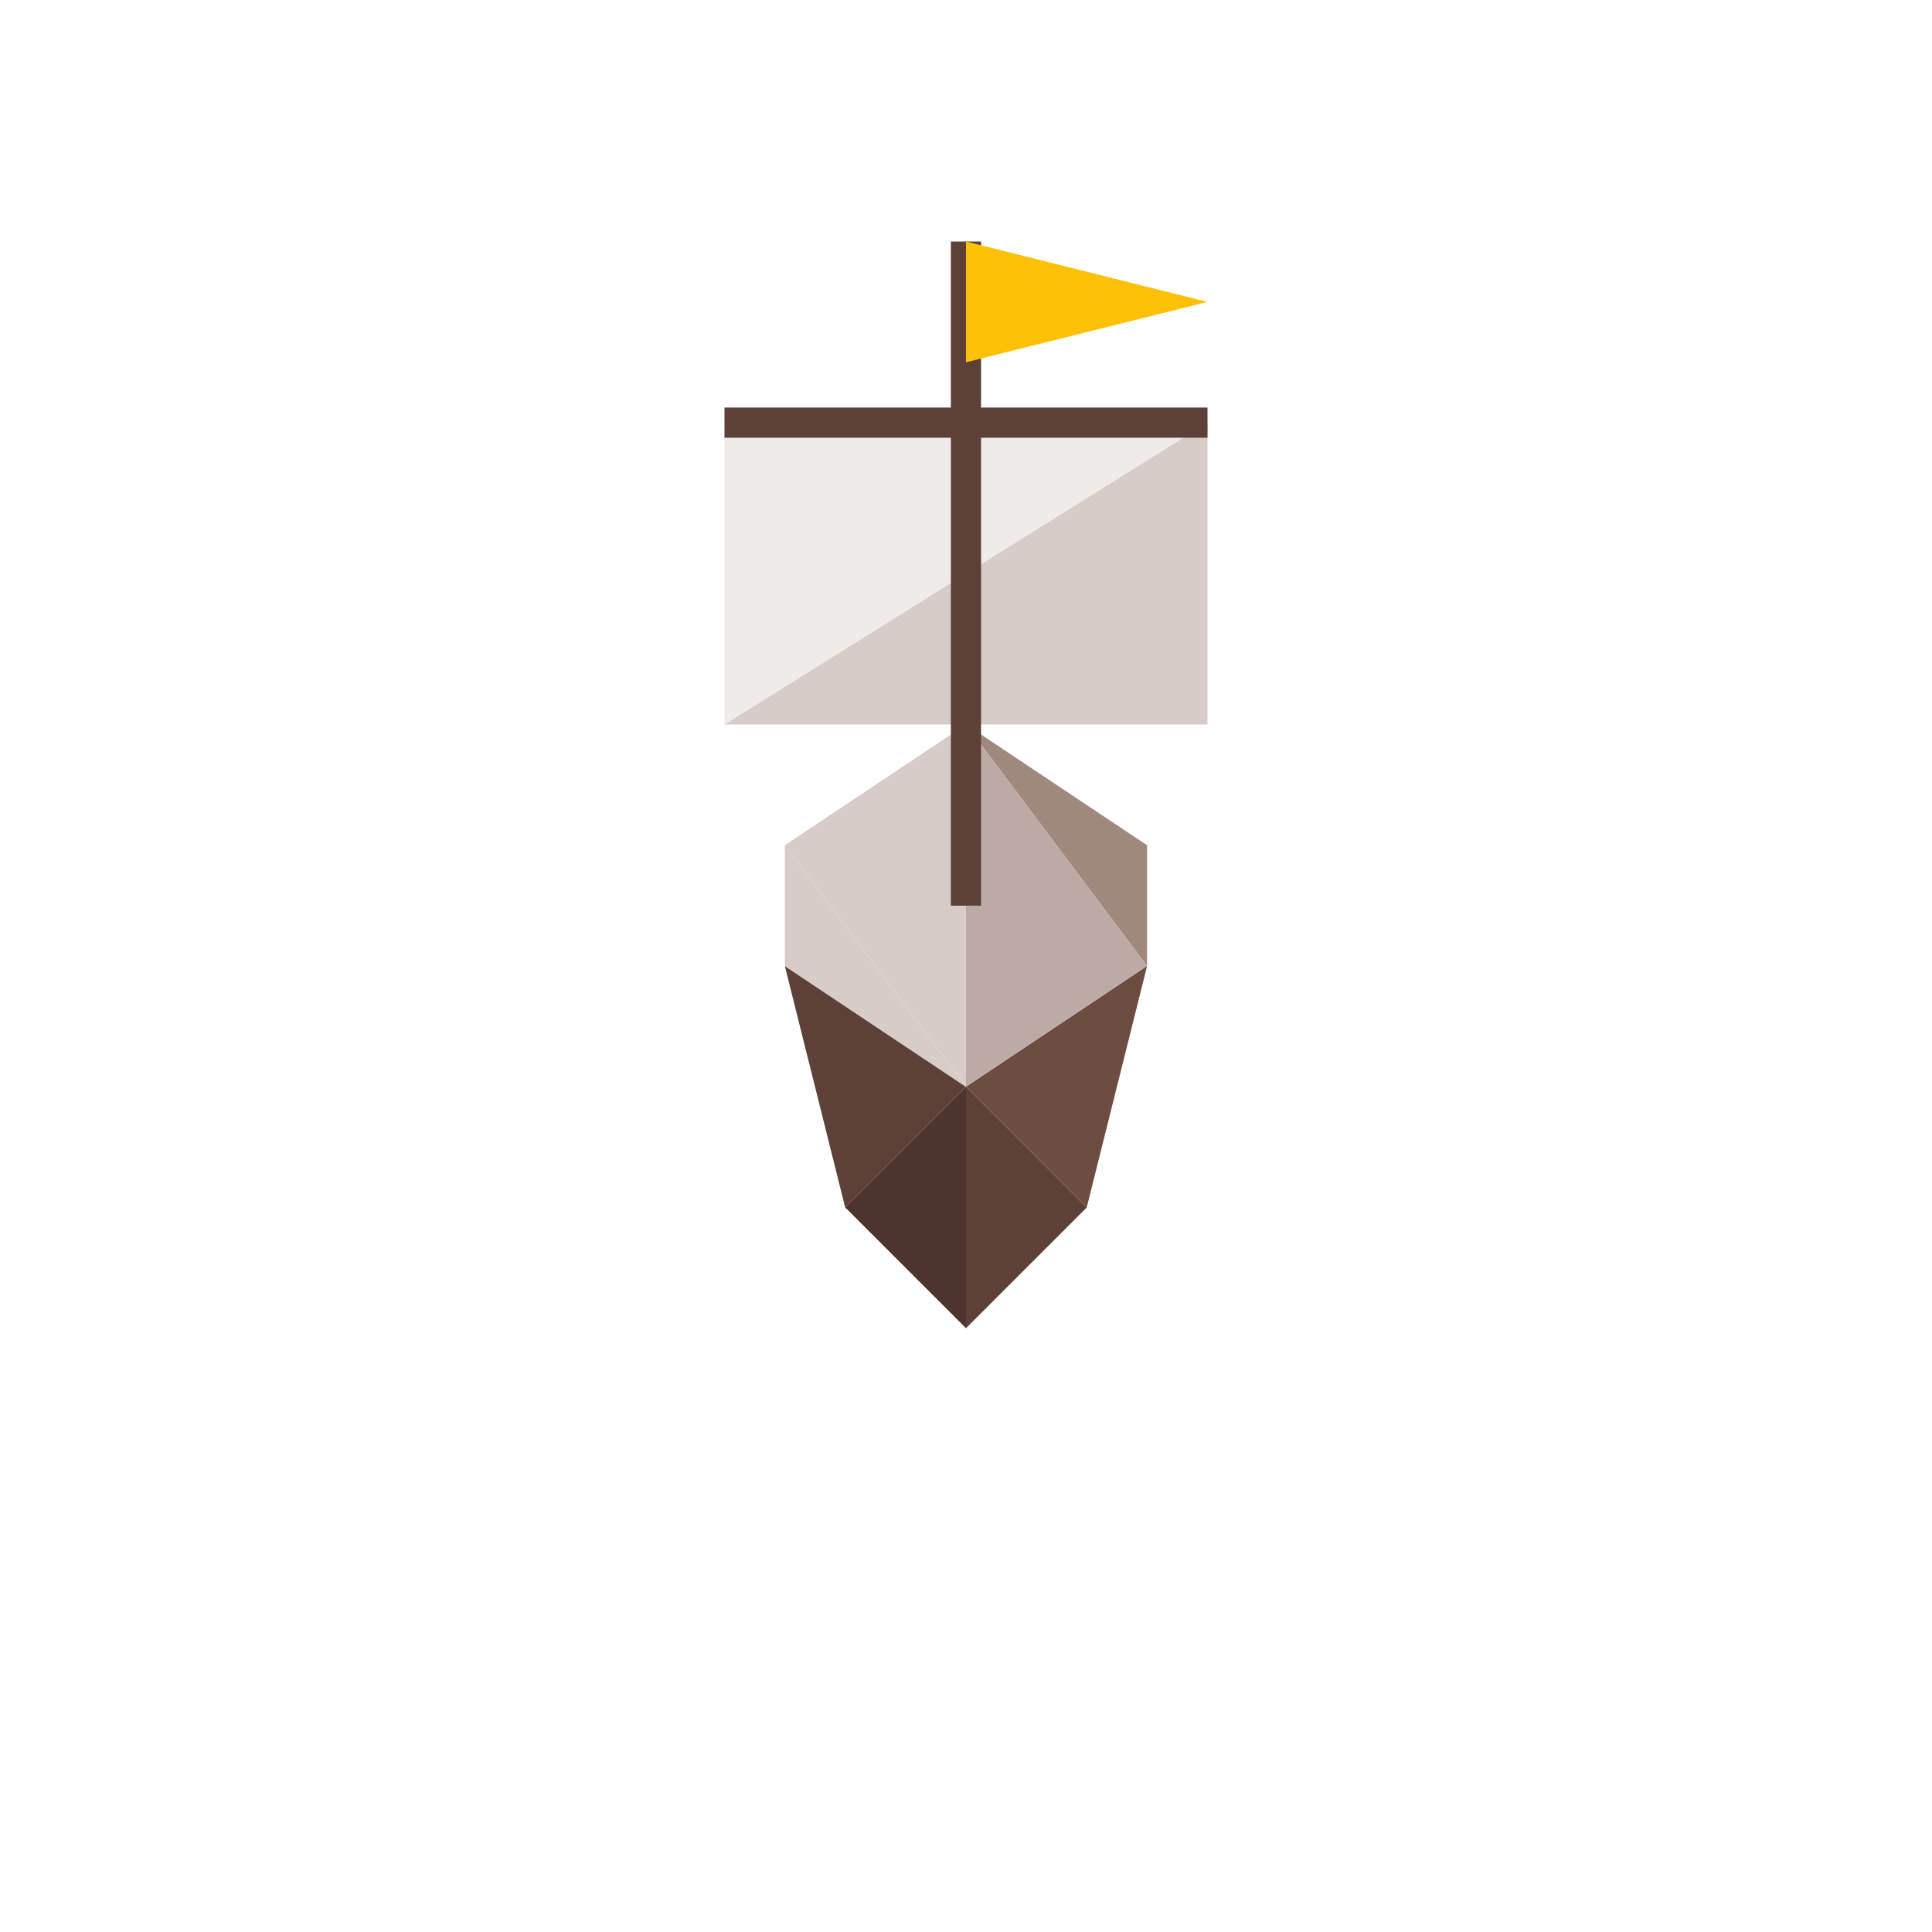
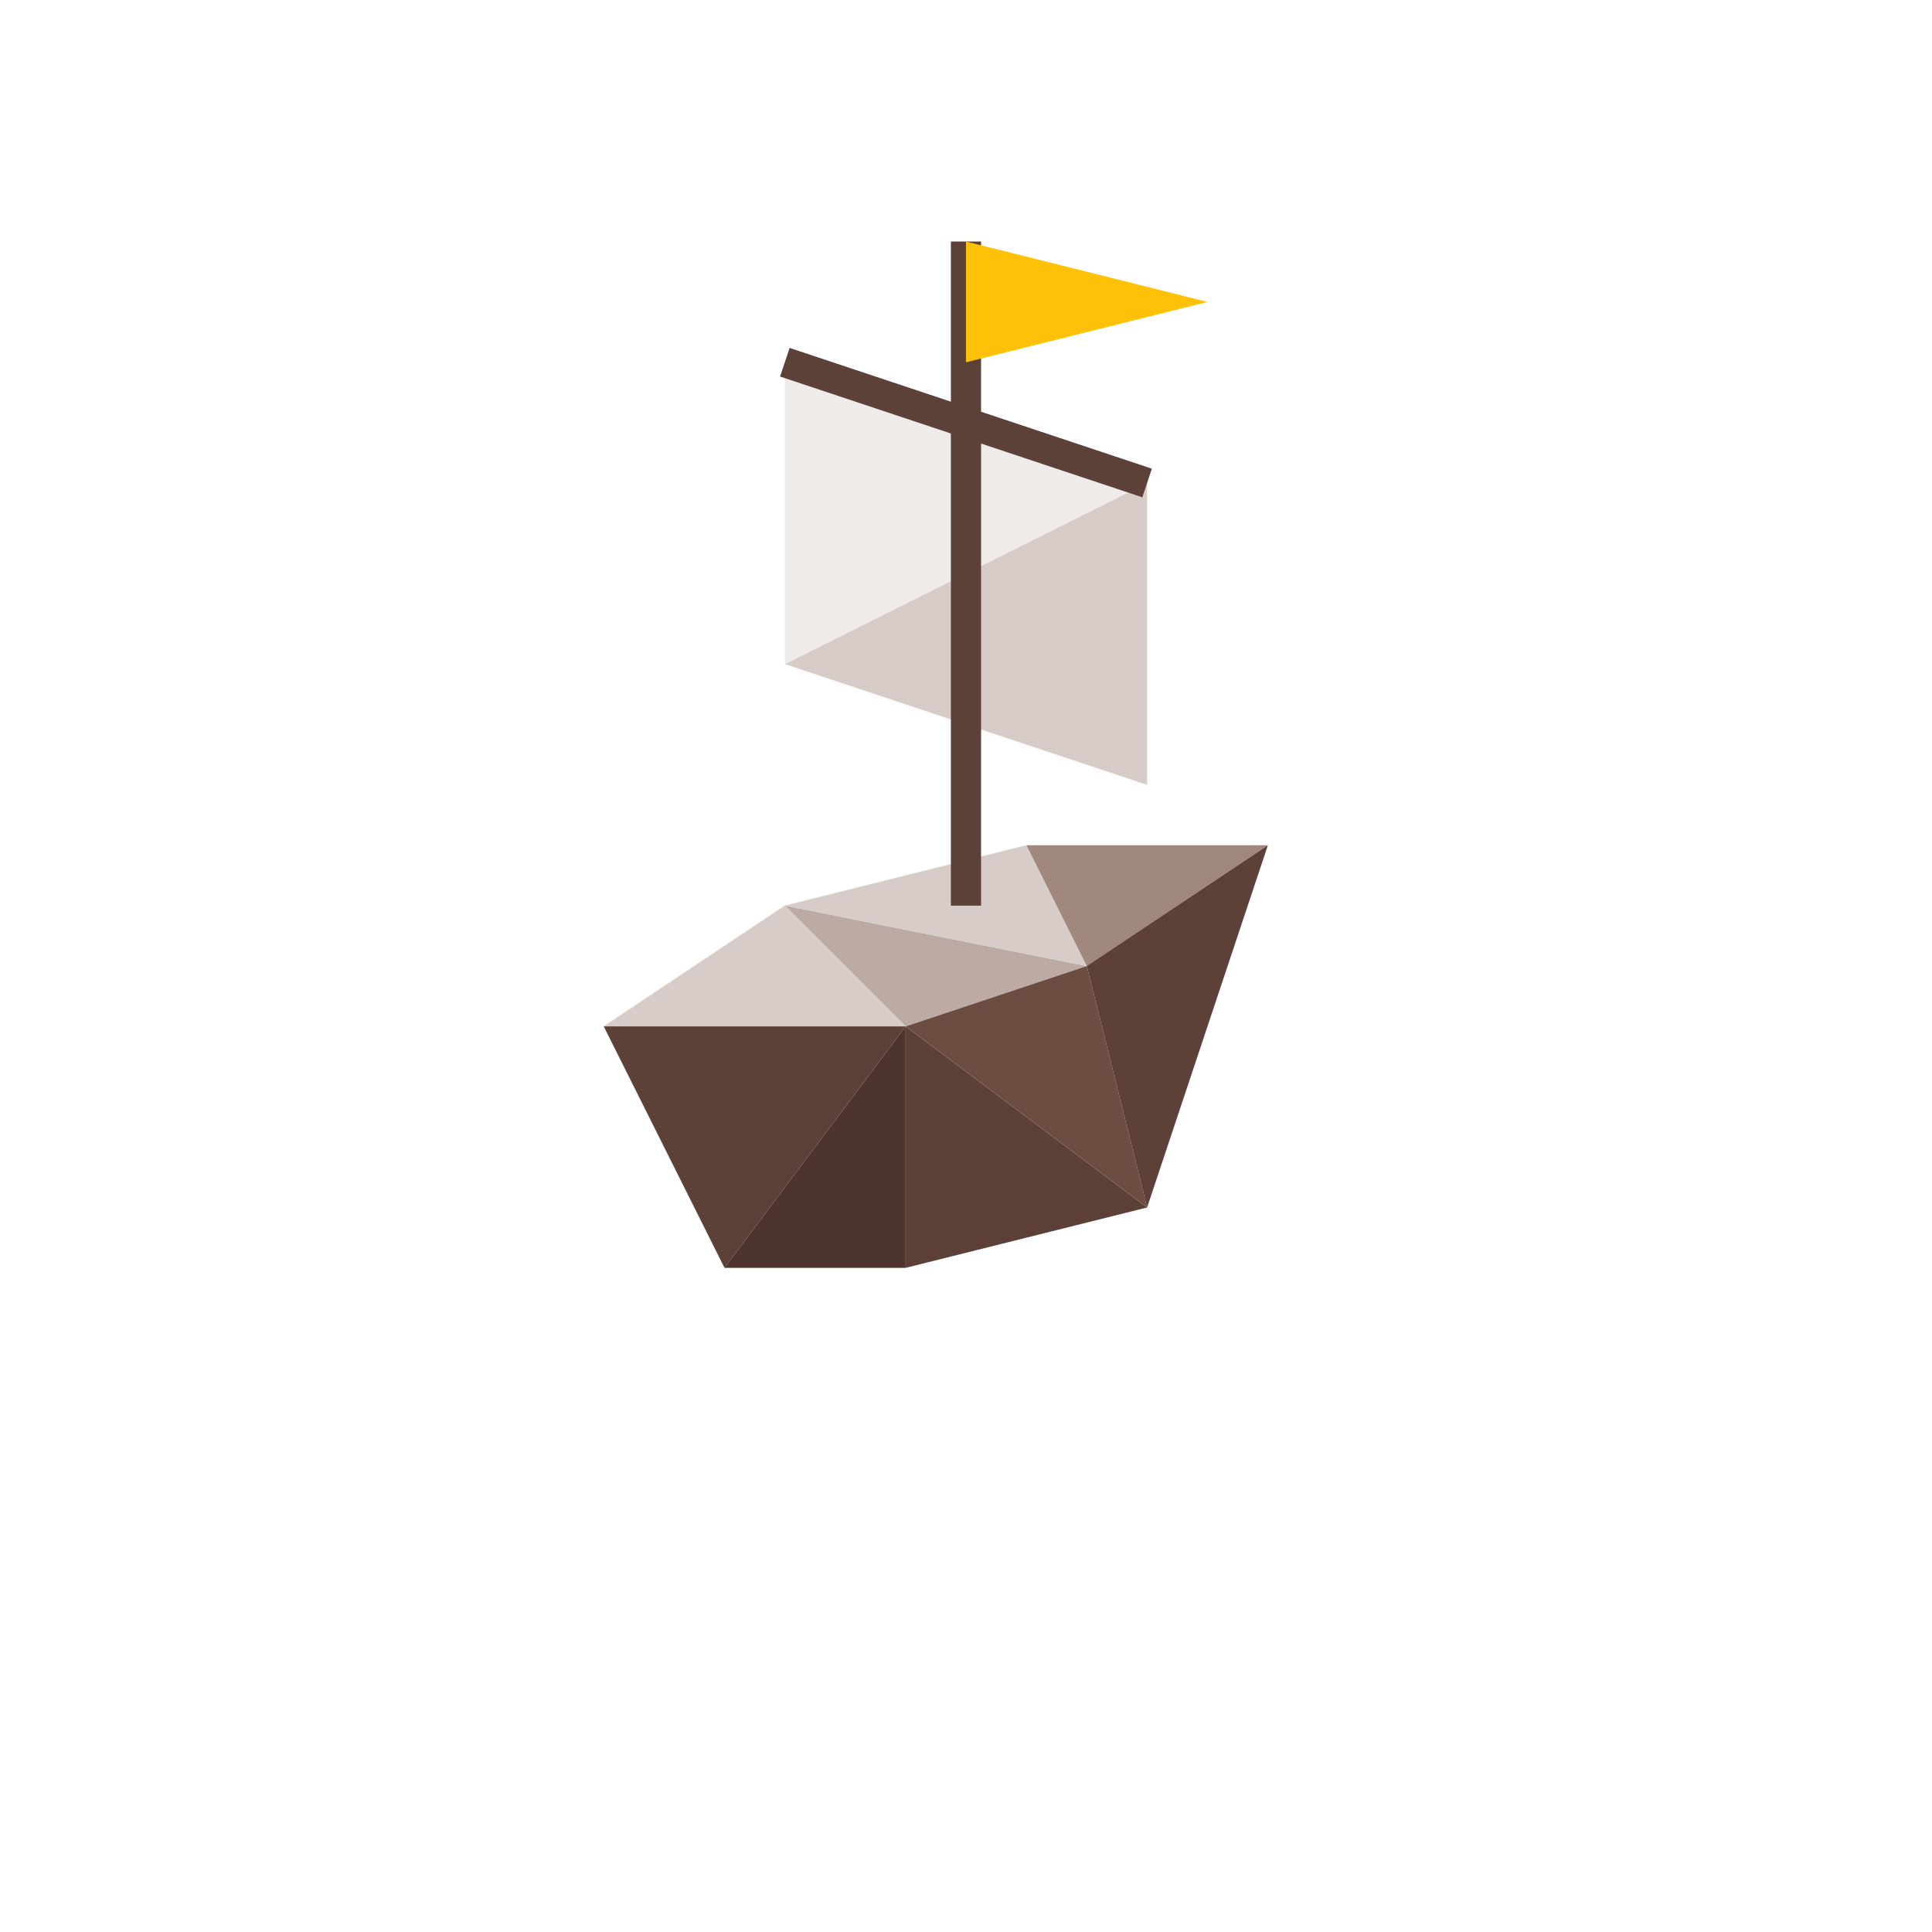
<svg xmlns="http://www.w3.org/2000/svg" width="128" height="128" viewBox="0 0 33.867 33.867" version="1.1" id="svg8">
  <defs id="defs2" />
  <g id="layer1" transform="translate(0,-263.1333)">
-     <path style="opacity:1;fill:#efebe9;fill-opacity:1;stroke:none;stroke-width:0.529;stroke-linecap:square;stroke-linejoin:miter;stroke-miterlimit:2;stroke-dasharray:none;stroke-dashoffset:1;stroke-opacity:0.251" d="m 12.7,270.542 h 8.467 l -8.467,5.292 z" id="path12874" />
-     <path id="path9124" d="m 13.758,280.067 3.175,2.117 -2.117,2.117 z" style="opacity:1;fill:#5d4037;fill-opacity:1;stroke:none;stroke-width:0.079;stroke-linecap:butt;stroke-linejoin:miter;stroke-miterlimit:2;stroke-dasharray:none;stroke-dashoffset:0;stroke-opacity:1" />
-     <path id="path9126" d="m 14.817,284.3 2.117,2.117 v -4.233 z" style="opacity:1;fill:#4e342e;fill-opacity:1;stroke:none;stroke-width:0.079;stroke-linecap:butt;stroke-linejoin:miter;stroke-miterlimit:2;stroke-dasharray:none;stroke-dashoffset:0;stroke-opacity:1" />
-     <path id="path9128" d="m 16.933,282.183 2.117,2.117 -2.117,2.117 z" style="opacity:1;fill:#5d4037;fill-opacity:1;stroke:none;stroke-width:0.079;stroke-linecap:butt;stroke-linejoin:miter;stroke-miterlimit:2;stroke-dasharray:none;stroke-dashoffset:0;stroke-opacity:1" />
-     <path id="path9130" d="m 16.933,282.183 3.175,-2.117 -1.058,4.233 z" style="opacity:1;fill:#6d4c41;fill-opacity:1;stroke:none;stroke-width:0.079;stroke-linecap:butt;stroke-linejoin:miter;stroke-miterlimit:2;stroke-dasharray:none;stroke-dashoffset:0;stroke-opacity:1" />
-     <path id="path9132" d="m 13.758,280.067 v -2.117 l 3.175,4.233 z" style="opacity:1;fill:#d7ccc8;fill-opacity:1;stroke:none;stroke-width:0.079;stroke-linecap:butt;stroke-linejoin:miter;stroke-miterlimit:2;stroke-dasharray:none;stroke-dashoffset:0;stroke-opacity:1" />
-     <path id="path9134" d="m 13.758,277.95 3.175,-2.117 v 6.35 z" style="opacity:1;fill:#d7ccc8;fill-opacity:1;stroke:none;stroke-width:0.079;stroke-linecap:butt;stroke-linejoin:miter;stroke-miterlimit:2;stroke-dasharray:none;stroke-dashoffset:0;stroke-opacity:1" />
-     <path id="path9136" d="m 16.933,275.833 3.175,2.117 v 2.117 z" style="opacity:1;fill:#a1887f;fill-opacity:1;stroke:none;stroke-width:0.079;stroke-linecap:butt;stroke-linejoin:miter;stroke-miterlimit:2;stroke-dasharray:none;stroke-dashoffset:0;stroke-opacity:1" />
-     <path id="path9138" d="m 16.933,275.833 v 6.35 l 3.175,-2.117 z" style="opacity:1;fill:#bcaaa4;fill-opacity:1;stroke:none;stroke-width:0.079;stroke-linecap:butt;stroke-linejoin:miter;stroke-miterlimit:2;stroke-dasharray:none;stroke-dashoffset:0;stroke-opacity:1" />
-     <path style="opacity:1;fill:#d7ccc8;fill-opacity:1;stroke:none;stroke-width:0.529;stroke-linecap:square;stroke-linejoin:miter;stroke-miterlimit:2;stroke-dasharray:none;stroke-dashoffset:1;stroke-opacity:0.251" d="m 21.167,270.542 v 5.292 h -8.467 z" id="path12876" />
-     <path id="path9140" d="m 16.933,267.367 0,11.642" style="opacity:1;fill:#5d4037;fill-opacity:1;stroke:#5d4037;stroke-width:0.529;stroke-linecap:butt;stroke-linejoin:miter;stroke-miterlimit:2;stroke-dasharray:none;stroke-dashoffset:0;stroke-opacity:1" />
-     <path id="path9142" d="m 16.933,267.367 v 2.117 l 4.233,-1.058 z" style="opacity:1;fill:#ffc107;fill-opacity:1;stroke:none;stroke-width:0.079;stroke-linecap:butt;stroke-linejoin:miter;stroke-miterlimit:2;stroke-dasharray:none;stroke-dashoffset:0;stroke-opacity:1" />
-     <path id="path9144" d="m 12.7,270.542 h 8.467" style="opacity:1;fill:#ffc107;fill-opacity:1;stroke:#5d4037;stroke-width:0.529;stroke-linecap:butt;stroke-linejoin:miter;stroke-miterlimit:2;stroke-dasharray:none;stroke-dashoffset:0;stroke-opacity:1" />
+     <path style="opacity:1;fill:#bcaaa4;fill-opacity:1;stroke:none;stroke-width:0.529;stroke-linecap:square;stroke-linejoin:miter;stroke-miterlimit:2;stroke-dasharray:none;stroke-dashoffset:1;stroke-opacity:0.251" d="m 19.05,280.067 -3.175,1.058 -2.117,-2.117 z" id="path14078" />
+     <path style="opacity:1;fill:#d7ccc8;fill-opacity:1;stroke:none;stroke-width:0.529;stroke-linecap:square;stroke-linejoin:miter;stroke-miterlimit:2;stroke-dasharray:none;stroke-dashoffset:1;stroke-opacity:0.251" d="m 13.758,279.008 -3.175,2.117 H 15.875 Z" id="path14080" />
+     <path style="opacity:1;fill:#d7ccc8;fill-opacity:1;stroke:none;stroke-width:0.529;stroke-linecap:square;stroke-linejoin:miter;stroke-miterlimit:2;stroke-dasharray:none;stroke-dashoffset:1;stroke-opacity:0.251" d="m 13.758,279.008 4.233,-1.058 1.058,2.117 z" id="path14082" />
+     <path style="opacity:1;fill:#a1887f;fill-opacity:1;stroke:none;stroke-width:0.529;stroke-linecap:square;stroke-linejoin:miter;stroke-miterlimit:2;stroke-dasharray:none;stroke-dashoffset:1;stroke-opacity:0.251" d="M 17.992,277.95 H 22.225 l -3.175,2.117 z" id="path14084" />
+     <path style="opacity:1;fill:#5d4037;fill-opacity:1;stroke:none;stroke-width:0.529;stroke-linecap:square;stroke-linejoin:miter;stroke-miterlimit:2;stroke-dasharray:none;stroke-dashoffset:1;stroke-opacity:0.251" d="M 10.583,281.125 12.7,285.358 15.875,281.125 Z" id="path14086" />
+     <path style="opacity:1;fill:#4e342e;fill-opacity:1;stroke:none;stroke-width:0.529;stroke-linecap:square;stroke-linejoin:miter;stroke-miterlimit:2;stroke-dasharray:none;stroke-dashoffset:1;stroke-opacity:0.251" d="m 12.7,285.358 h 3.175 v -4.233 z" id="path14088" />
+     <path style="opacity:1;fill:#5d4037;fill-opacity:1;stroke:none;stroke-width:0.529;stroke-linecap:square;stroke-linejoin:miter;stroke-miterlimit:2;stroke-dasharray:none;stroke-dashoffset:1;stroke-opacity:0.251" d="m 15.875,285.358 4.233,-1.058 -4.233,-3.175 z" id="path14090" />
+     <path style="opacity:1;fill:#6d4c41;fill-opacity:1;stroke:none;stroke-width:0.529;stroke-linecap:square;stroke-linejoin:miter;stroke-miterlimit:2;stroke-dasharray:none;stroke-dashoffset:1;stroke-opacity:0.251" d="m 19.05,280.067 1.058,4.233 -4.233,-3.175 z" id="path14092" />
+     <path style="opacity:1;fill:#5d4037;fill-opacity:1;stroke:none;stroke-width:0.529;stroke-linecap:square;stroke-linejoin:miter;stroke-miterlimit:2;stroke-dasharray:none;stroke-dashoffset:1;stroke-opacity:0.251" d="m 22.225,277.95 -3.175,2.117 1.058,4.233 z" id="path14094" />
+     <path id="path14096" d="m 13.758,269.483 6.35,2.117 -6.35,3.175 z" style="opacity:1;fill:#efebe9;fill-opacity:1;stroke:none;stroke-width:0.529;stroke-linecap:square;stroke-linejoin:miter;stroke-miterlimit:2;stroke-dasharray:none;stroke-dashoffset:1;stroke-opacity:0.251" />
+     <path id="path14098" d="m 20.108,271.6 v 5.292 l -6.35,-2.117 z" style="opacity:1;fill:#d7ccc8;fill-opacity:1;stroke:none;stroke-width:0.529;stroke-linecap:square;stroke-linejoin:miter;stroke-miterlimit:2;stroke-dasharray:none;stroke-dashoffset:1;stroke-opacity:0.251" />
+     <path style="opacity:1;fill:#5d4037;fill-opacity:1;stroke:#5d4037;stroke-width:0.529;stroke-linecap:butt;stroke-linejoin:miter;stroke-miterlimit:2;stroke-dasharray:none;stroke-dashoffset:0;stroke-opacity:1" d="m 16.933,267.367 v 11.642" id="path14100" />
+     <path style="opacity:1;fill:#ffc107;fill-opacity:1;stroke:none;stroke-width:0.079;stroke-linecap:butt;stroke-linejoin:miter;stroke-miterlimit:2;stroke-dasharray:none;stroke-dashoffset:0;stroke-opacity:1" d="m 16.933,267.367 v 2.117 l 4.233,-1.058 z" id="path14102" />
+     <path style="opacity:1;fill:#ffc107;fill-opacity:1;stroke:#5d4037;stroke-width:0.529;stroke-linecap:butt;stroke-linejoin:miter;stroke-miterlimit:2;stroke-dasharray:none;stroke-dashoffset:0;stroke-opacity:1" d="m 13.758,269.483 6.35,2.117" id="path14104" />
  </g>
</svg>
